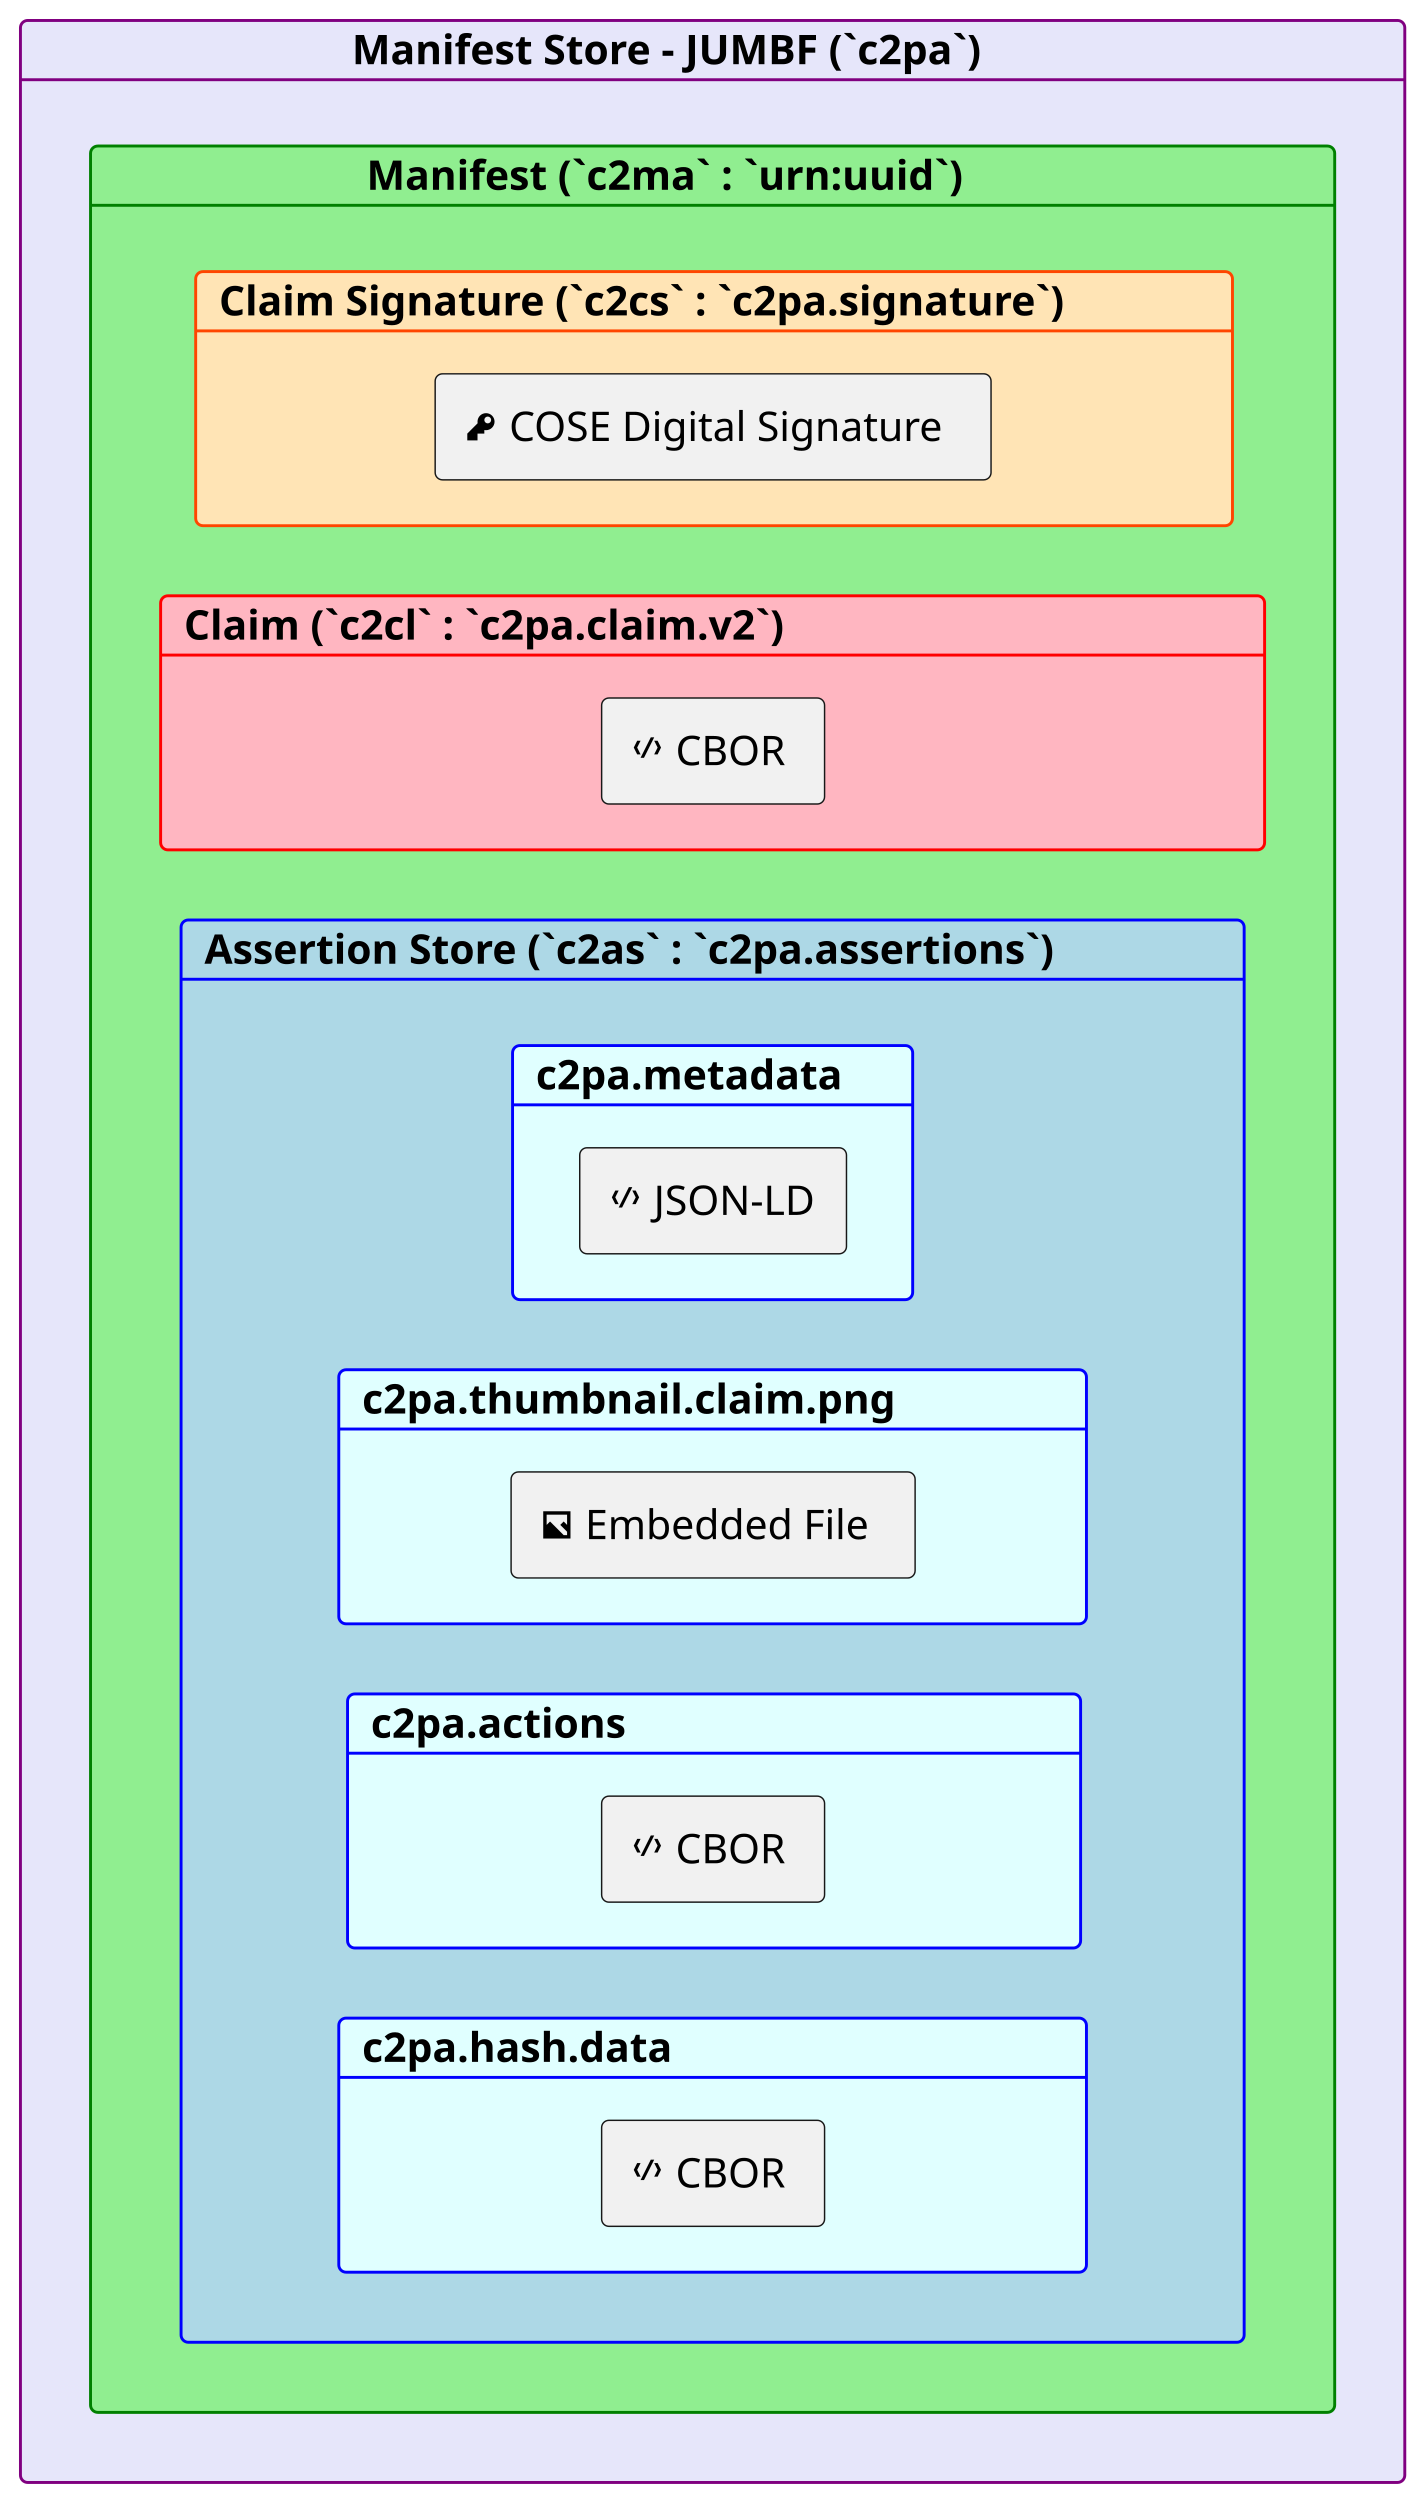
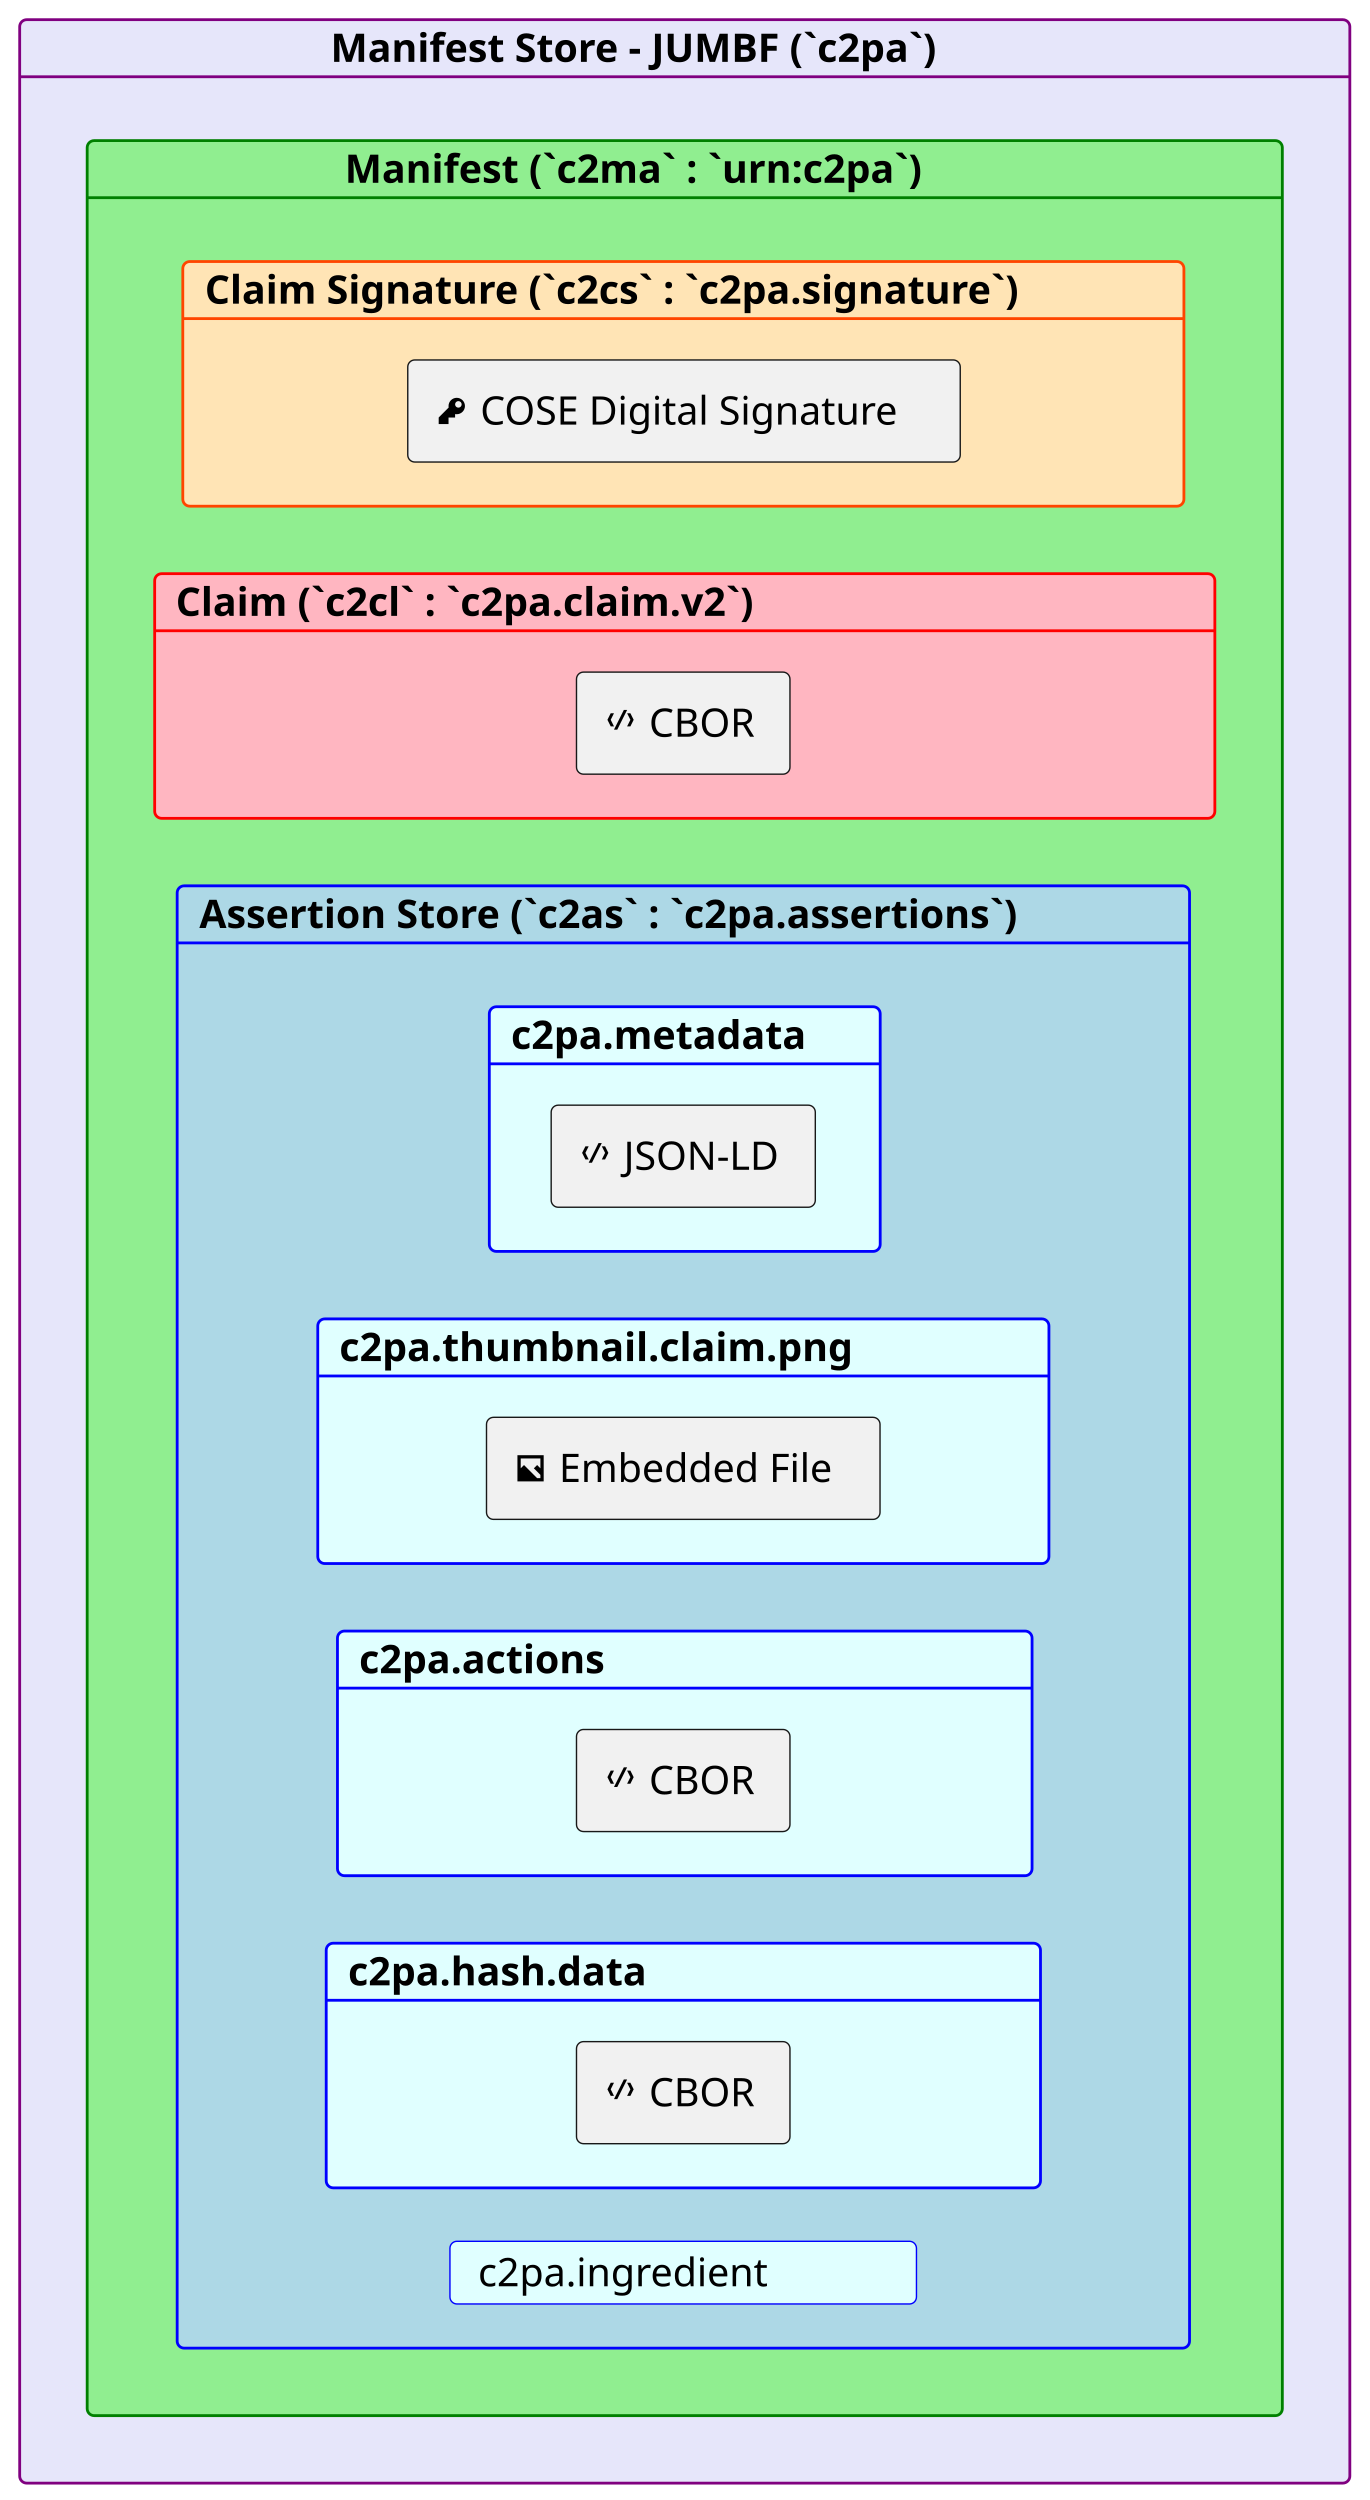
- <svg xmlns="http://www.w3.org/2000/svg" contentStyleType="text/css" height="856px" preserveAspectRatio="none" style="width:488px;height:856px;background:#FFFFFF;" version="1.1" viewBox="0 0 488 856" width="488px" zoomAndPan="magnify">
+ <svg xmlns="http://www.w3.org/2000/svg" contentStyleType="text/css" height="889px" preserveAspectRatio="none" style="width:487px;height:889px;background:#FFFFFF;" version="1.1" viewBox="0 0 487 889" width="487px" zoomAndPan="magnify">
  <defs />
  <g>
    <g id="cluster_c2pa">
-       <rect fill="#E6E6FA" height="843" rx="2.5" ry="2.5" style="stroke:#800080;stroke-width:1.0;" width="474" x="7" y="7" />
-       <line style="stroke:#800080;stroke-width:1.0;" x1="7" x2="481" y1="27.297" y2="27.297" />
-       <text fill="#000000" font-family="Source Sans Pro" font-size="14" font-weight="bold" lengthAdjust="spacing" textLength="247" x="120.5" y="21.995">Manifest Store - JUMBF (`c2pa`)</text>
+       <rect fill="#E6E6FA" height="876" rx="2.5" ry="2.5" style="stroke:#800080;stroke-width:1.0;" width="473" x="7" y="7" />
+       <line style="stroke:#800080;stroke-width:1.0;" x1="7" x2="480" y1="27.297" y2="27.297" />
+       <text fill="#000000" font-family="Source Sans Pro" font-size="14" font-weight="bold" lengthAdjust="spacing" textLength="251.904" x="117.548" y="21.995">Manifest Store - JUMBF (`c2pa`)</text>
    </g>
    <g id="cluster_c2ma">
-       <rect fill="#90EE90" height="776" rx="2.5" ry="2.5" style="stroke:#008000;stroke-width:1.0;" width="426" x="31" y="50" />
-       <line style="stroke:#008000;stroke-width:1.0;" x1="31" x2="457" y1="70.297" y2="70.297" />
-       <text fill="#000000" font-family="Source Sans Pro" font-size="14" font-weight="bold" lengthAdjust="spacing" textLength="237" x="125.5" y="64.995">Manifest (`c2ma` : `urn:uuid`)</text>
+       <rect fill="#90EE90" height="809" rx="2.5" ry="2.5" style="stroke:#008000;stroke-width:1.0;" width="425" x="31" y="50" />
+       <line style="stroke:#008000;stroke-width:1.0;" x1="31" x2="456" y1="70.297" y2="70.297" />
+       <text fill="#000000" font-family="Source Sans Pro" font-size="14" font-weight="bold" lengthAdjust="spacing" textLength="241.794" x="122.603" y="64.995">Manifest (`c2ma` : `urn:c2pa`)</text>
    </g>
    <g id="cluster_c2cs">
-       <rect fill="#FFE4B5" height="87" rx="2.5" ry="2.5" style="stroke:#FF4500;stroke-width:1.0;" width="355" x="67" y="93" />
-       <line style="stroke:#FF4500;stroke-width:1.0;" x1="67" x2="422" y1="113.297" y2="113.297" />
-       <text fill="#000000" font-family="Source Sans Pro" font-size="14" font-weight="bold" lengthAdjust="spacing" textLength="339" x="75" y="107.995">Claim Signature (`c2cs` : `c2pa.signature`)</text>
+       <rect fill="#FFE4B5" height="87" rx="2.5" ry="2.5" style="stroke:#FF4500;stroke-width:1.0;" width="356" x="65" y="93" />
+       <line style="stroke:#FF4500;stroke-width:1.0;" x1="65" x2="421" y1="113.297" y2="113.297" />
+       <text fill="#000000" font-family="Source Sans Pro" font-size="14" font-weight="bold" lengthAdjust="spacing" textLength="340.3" x="72.85" y="107.995">Claim Signature (`c2cs` : `c2pa.signature`)</text>
    </g>
    <g id="cluster_c2cl">
-       <rect fill="#FFB6C1" height="87" rx="2.5" ry="2.5" style="stroke:#FF0000;stroke-width:1.0;" width="378" x="55" y="204" />
-       <line style="stroke:#FF0000;stroke-width:1.0;" x1="55" x2="433" y1="224.297" y2="224.297" />
-       <text fill="#000000" font-family="Source Sans Pro" font-size="14" font-weight="bold" lengthAdjust="spacing" textLength="242" x="63" y="218.995">Claim (`c2cl` : `c2pa.claim.v2`)</text>
+       <rect fill="#FFB6C1" height="87" rx="2.5" ry="2.5" style="stroke:#FF0000;stroke-width:1.0;" width="377" x="55" y="204" />
+       <line style="stroke:#FF0000;stroke-width:1.0;" x1="55" x2="432" y1="224.297" y2="224.297" />
+       <text fill="#000000" font-family="Source Sans Pro" font-size="14" font-weight="bold" lengthAdjust="spacing" textLength="245.007" x="62.508" y="218.995">Claim (`c2cl` : `c2pa.claim.v2`)</text>
    </g>
    <g id="cluster_c2as">
-       <rect fill="#ADD8E6" height="487" rx="2.5" ry="2.5" style="stroke:#0000FF;stroke-width:1.0;" width="364" x="62" y="315" />
-       <line style="stroke:#0000FF;stroke-width:1.0;" x1="62" x2="426" y1="335.297" y2="335.297" />
-       <text fill="#000000" font-family="Source Sans Pro" font-size="14" font-weight="bold" lengthAdjust="spacing" textLength="348" x="70" y="329.995">Assertion Store (`c2as` : `c2pa.assertions`)</text>
+       <rect fill="#ADD8E6" height="520" rx="2.5" ry="2.5" style="stroke:#0000FF;stroke-width:1.0;" width="360" x="63" y="315" />
+       <line style="stroke:#0000FF;stroke-width:1.0;" x1="63" x2="423" y1="335.297" y2="335.297" />
+       <text fill="#000000" font-family="Source Sans Pro" font-size="14" font-weight="bold" lengthAdjust="spacing" textLength="344.231" x="70.885" y="329.995">Assertion Store (`c2as` : `c2pa.assertions`)</text>
    </g>
    <g id="cluster_c2pa.metadata ">
-       <rect fill="#E0FFFF" height="87" rx="2.5" ry="2.5" style="stroke:#0000FF;stroke-width:1.0;" width="137" x="175.5" y="358" />
-       <line style="stroke:#0000FF;stroke-width:1.0;" x1="175.5" x2="312.5" y1="378.297" y2="378.297" />
-       <text fill="#000000" font-family="Source Sans Pro" font-size="14" font-weight="bold" lengthAdjust="spacing" textLength="116" x="183.5" y="372.995">c2pa.metadata</text>
+       <rect fill="#E0FFFF" height="87" rx="2.5" ry="2.5" style="stroke:#0000FF;stroke-width:1.0;" width="139" x="174" y="358" />
+       <line style="stroke:#0000FF;stroke-width:1.0;" x1="174" x2="313" y1="378.297" y2="378.297" />
+       <text fill="#000000" font-family="Source Sans Pro" font-size="14" font-weight="bold" lengthAdjust="spacing" textLength="118.658" x="181.734" y="372.995">c2pa.metadata</text>
    </g>
    <g id="cluster_c2pa.thumbnail.claim.png        ">
-       <rect fill="#E0FFFF" height="87" rx="2.5" ry="2.5" style="stroke:#0000FF;stroke-width:1.0;" width="256" x="116" y="469" />
-       <line style="stroke:#0000FF;stroke-width:1.0;" x1="116" x2="372" y1="489.297" y2="489.297" />
-       <text fill="#000000" font-family="Source Sans Pro" font-size="14" font-weight="bold" lengthAdjust="spacing" textLength="200" x="124" y="483.995">c2pa.thumbnail.claim.png</text>
+       <rect fill="#E0FFFF" height="87" rx="2.5" ry="2.5" style="stroke:#0000FF;stroke-width:1.0;" width="260" x="113" y="469" />
+       <line style="stroke:#0000FF;stroke-width:1.0;" x1="113" x2="373" y1="489.297" y2="489.297" />
+       <text fill="#000000" font-family="Source Sans Pro" font-size="14" font-weight="bold" lengthAdjust="spacing" textLength="205.652" x="120.678" y="483.995">c2pa.thumbnail.claim.png</text>
    </g>
    <g id="cluster_c2pa.actions                           ">
-       <rect fill="#E0FFFF" height="87" rx="2.5" ry="2.5" style="stroke:#0000FF;stroke-width:1.0;" width="251" x="119" y="580" />
-       <line style="stroke:#0000FF;stroke-width:1.0;" x1="119" x2="370" y1="600.297" y2="600.297" />
-       <text fill="#000000" font-family="Source Sans Pro" font-size="14" font-weight="bold" lengthAdjust="spacing" textLength="100" x="127" y="594.995">c2pa.actions</text>
+       <rect fill="#E0FFFF" height="87" rx="2.5" ry="2.5" style="stroke:#0000FF;stroke-width:1.0;" width="247" x="120" y="580" />
+       <line style="stroke:#0000FF;stroke-width:1.0;" x1="120" x2="367" y1="600.297" y2="600.297" />
+       <text fill="#000000" font-family="Source Sans Pro" font-size="14" font-weight="bold" lengthAdjust="spacing" textLength="99.982" x="127.71" y="594.995">c2pa.actions</text>
    </g>
    <g id="cluster_c2pa.hash.data                        ">
-       <rect fill="#E0FFFF" height="87" rx="2.5" ry="2.5" style="stroke:#0000FF;stroke-width:1.0;" width="256" x="116" y="691" />
-       <line style="stroke:#0000FF;stroke-width:1.0;" x1="116" x2="372" y1="711.297" y2="711.297" />
-       <text fill="#000000" font-family="Source Sans Pro" font-size="14" font-weight="bold" lengthAdjust="spacing" textLength="120" x="124" y="705.995">c2pa.hash.data</text>
+       <rect fill="#E0FFFF" height="87" rx="2.5" ry="2.5" style="stroke:#0000FF;stroke-width:1.0;" width="254" x="116" y="691" />
+       <line style="stroke:#0000FF;stroke-width:1.0;" x1="116" x2="370" y1="711.297" y2="711.297" />
+       <text fill="#000000" font-family="Source Sans Pro" font-size="14" font-weight="bold" lengthAdjust="spacing" textLength="121.468" x="123.778" y="705.995">c2pa.hash.data</text>
    </g>
    <g id="elem_CS">
-       <rect fill="#F1F1F1" height="36.297" rx="2.5" ry="2.5" style="stroke:#181818;stroke-width:0.5;" width="190.333" x="149" y="128" />
-       <path d="M166.417,141.464 C164.807,141.464 163.5,142.77 163.5,144.38 C163.5,144.567 163.5,144.754 163.535,144.929 L160,148.464 L160,150.797 L163.5,150.797 L163.5,148.464 L165.833,148.464 L165.833,147.297 L165.868,147.262 C166.043,147.297 166.23,147.297 166.417,147.297 C168.027,147.297 169.333,145.99 169.333,144.38 C169.333,142.77 168.027,141.464 166.417,141.464 M167,142.63 C167.642,142.63 168.167,143.155 168.167,143.797 C168.167,144.439 167.642,144.964 167,144.964 C166.358,144.964 165.833,144.439 165.833,143.797 C165.833,143.155 166.358,142.63 167,142.63 " fill="#000000" style="stroke:;stroke-width:0.0;stroke-dasharray:;" />
-       <text fill="#000000" font-family="Source Sans Pro" font-size="14" lengthAdjust="spacing" textLength="155" x="174.333" y="150.995">COSE Digital Signature</text>
+       <rect fill="#F1F1F1" height="36.297" rx="2.5" ry="2.5" style="stroke:#181818;stroke-width:0.5;" width="196.462" x="145" y="128" />
+       <path d="M162.417,141.464 C160.807,141.464 159.5,142.77 159.5,144.38 C159.5,144.567 159.5,144.754 159.535,144.929 L156,148.464 L156,150.797 L159.5,150.797 L159.5,148.464 L161.833,148.464 L161.833,147.297 L161.868,147.262 C162.043,147.297 162.23,147.297 162.417,147.297 C164.027,147.297 165.333,145.99 165.333,144.38 C165.333,142.77 164.027,141.464 162.417,141.464 M163,142.63 C163.642,142.63 164.167,143.155 164.167,143.797 C164.167,144.439 163.642,144.964 163,144.964 C162.358,144.964 161.833,144.439 161.833,143.797 C161.833,143.155 162.358,142.63 163,142.63 " fill="#000000" style="stroke:;stroke-width:0.0;stroke-dasharray:;" />
+       <text fill="#000000" font-family="Source Sans Pro" font-size="14" lengthAdjust="spacing" textLength="160.679" x="170.784" y="150.995">COSE Digital Signature</text>
    </g>
    <g id="elem_C">
-       <rect fill="#F1F1F1" height="36.297" rx="2.5" ry="2.5" style="stroke:#181818;stroke-width:0.5;" width="76.333" x="206" y="239" />
-       <path d="M222.833,252.464 L219.333,259.464 L220.5,259.464 L224,252.464 L222.833,252.464 M218.167,253.63 L217,255.964 L218.167,258.297 L219.333,258.297 L218.167,255.964 L219.333,253.63 L218.167,253.63 M224,253.63 L225.167,255.964 L224,258.297 L225.167,258.297 L226.333,255.964 L225.167,253.63 L224,253.63 " fill="#000000" style="stroke:;stroke-width:0.0;stroke-dasharray:;" />
-       <text fill="#000000" font-family="Source Sans Pro" font-size="14" lengthAdjust="spacing" textLength="41" x="231.333" y="261.995">CBOR</text>
+       <rect fill="#F1F1F1" height="36.297" rx="2.5" ry="2.5" style="stroke:#181818;stroke-width:0.5;" width="75.91" x="205" y="239" />
+       <path d="M221.833,252.464 L218.333,259.464 L219.5,259.464 L223,252.464 L221.833,252.464 M217.167,253.63 L216,255.964 L217.167,258.297 L218.333,258.297 L217.167,255.964 L218.333,253.63 L217.167,253.63 M223,253.63 L224.167,255.964 L223,258.297 L224.167,258.297 L225.333,255.964 L224.167,253.63 L223,253.63 " fill="#000000" style="stroke:;stroke-width:0.0;stroke-dasharray:;" />
+       <text fill="#000000" font-family="Source Sans Pro" font-size="14" lengthAdjust="spacing" textLength="40.127" x="230.784" y="261.995">CBOR</text>
    </g>
    <g id="elem_A1">
-       <rect fill="#F1F1F1" height="36.297" rx="2.5" ry="2.5" style="stroke:#181818;stroke-width:0.5;" width="91.333" x="198.5" y="393" />
-       <path d="M215.333,406.464 L211.833,413.464 L213,413.464 L216.5,406.464 L215.333,406.464 M210.667,407.63 L209.5,409.964 L210.667,412.297 L211.833,412.297 L210.667,409.964 L211.833,407.63 L210.667,407.63 M216.5,407.63 L217.667,409.964 L216.5,412.297 L217.667,412.297 L218.833,409.964 L217.667,407.63 L216.5,407.63 " fill="#000000" style="stroke:;stroke-width:0.0;stroke-dasharray:;" />
-       <text fill="#000000" font-family="Source Sans Pro" font-size="14" lengthAdjust="spacing" textLength="56" x="223.833" y="415.995">JSON-LD</text>
+       <rect fill="#F1F1F1" height="36.297" rx="2.5" ry="2.5" style="stroke:#181818;stroke-width:0.5;" width="93.923" x="196" y="393" />
+       <path d="M212.833,406.464 L209.333,413.464 L210.5,413.464 L214,406.464 L212.833,406.464 M208.167,407.63 L207,409.964 L208.167,412.297 L209.333,412.297 L208.167,409.964 L209.333,407.63 L208.167,407.63 M214,407.63 L215.167,409.964 L214,412.297 L215.167,412.297 L216.333,409.964 L215.167,407.63 L214,407.63 " fill="#000000" style="stroke:;stroke-width:0.0;stroke-dasharray:;" />
+       <text fill="#000000" font-family="Source Sans Pro" font-size="14" lengthAdjust="spacing" textLength="58.14" x="221.784" y="415.995">JSON-LD</text>
    </g>
    <g id="elem_A2">
-       <rect fill="#F1F1F1" height="36.297" rx="2.5" ry="2.5" style="stroke:#181818;stroke-width:0.5;" width="138.333" x="175" y="504" />
-       <path d="M186,517.463 L186,526.797 L195.333,526.797 L195.333,517.463 L186,517.463 M187.167,518.63 L194.167,518.63 L194.167,522.13 L193,520.963 L191.833,522.13 L194.167,524.463 L194.167,525.63 L193,525.63 L188.333,520.963 L187.167,522.13 L187.167,518.63 " fill="#000000" style="stroke:;stroke-width:0.0;stroke-dasharray:;" />
-       <text fill="#000000" font-family="Source Sans Pro" font-size="14" lengthAdjust="spacing" textLength="103" x="200.333" y="526.995">Embedded File</text>
+       <rect fill="#F1F1F1" height="36.297" rx="2.5" ry="2.5" style="stroke:#181818;stroke-width:0.5;" width="139.936" x="173" y="504" />
+       <path d="M184,517.463 L184,526.797 L193.333,526.797 L193.333,517.463 L184,517.463 M185.167,518.63 L192.167,518.63 L192.167,522.13 L191,520.963 L189.833,522.13 L192.167,524.463 L192.167,525.63 L191,525.63 L186.333,520.963 L185.167,522.13 L185.167,518.63 " fill="#000000" style="stroke:;stroke-width:0.0;stroke-dasharray:;" />
+       <text fill="#000000" font-family="Source Sans Pro" font-size="14" lengthAdjust="spacing" textLength="104.152" x="198.784" y="526.995">Embedded File</text>
    </g>
    <g id="elem_A3">
-       <rect fill="#F1F1F1" height="36.297" rx="2.5" ry="2.5" style="stroke:#181818;stroke-width:0.5;" width="76.333" x="206" y="615" />
-       <path d="M222.833,628.463 L219.333,635.463 L220.5,635.463 L224,628.463 L222.833,628.463 M218.167,629.63 L217,631.963 L218.167,634.297 L219.333,634.297 L218.167,631.963 L219.333,629.63 L218.167,629.63 M224,629.63 L225.167,631.963 L224,634.297 L225.167,634.297 L226.333,631.963 L225.167,629.63 L224,629.63 " fill="#000000" style="stroke:;stroke-width:0.0;stroke-dasharray:;" />
-       <text fill="#000000" font-family="Source Sans Pro" font-size="14" lengthAdjust="spacing" textLength="41" x="231.333" y="637.995">CBOR</text>
+       <rect fill="#F1F1F1" height="36.297" rx="2.5" ry="2.5" style="stroke:#181818;stroke-width:0.5;" width="75.91" x="205" y="615" />
+       <path d="M221.833,628.463 L218.333,635.463 L219.5,635.463 L223,628.463 L221.833,628.463 M217.167,629.63 L216,631.963 L217.167,634.297 L218.333,634.297 L217.167,631.963 L218.333,629.63 L217.167,629.63 M223,629.63 L224.167,631.963 L223,634.297 L224.167,634.297 L225.333,631.963 L224.167,629.63 L223,629.63 " fill="#000000" style="stroke:;stroke-width:0.0;stroke-dasharray:;" />
+       <text fill="#000000" font-family="Source Sans Pro" font-size="14" lengthAdjust="spacing" textLength="40.127" x="230.784" y="637.995">CBOR</text>
    </g>
    <g id="elem_A4">
-       <rect fill="#F1F1F1" height="36.297" rx="2.5" ry="2.5" style="stroke:#181818;stroke-width:0.5;" width="76.333" x="206" y="726" />
-       <path d="M222.833,739.463 L219.333,746.463 L220.5,746.463 L224,739.463 L222.833,739.463 M218.167,740.63 L217,742.963 L218.167,745.297 L219.333,745.297 L218.167,742.963 L219.333,740.63 L218.167,740.63 M224,740.63 L225.167,742.963 L224,745.297 L225.167,745.297 L226.333,742.963 L225.167,740.63 L224,740.63 " fill="#000000" style="stroke:;stroke-width:0.0;stroke-dasharray:;" />
-       <text fill="#000000" font-family="Source Sans Pro" font-size="14" lengthAdjust="spacing" textLength="41" x="231.333" y="748.995">CBOR</text>
+       <rect fill="#F1F1F1" height="36.297" rx="2.5" ry="2.5" style="stroke:#181818;stroke-width:0.5;" width="75.91" x="205" y="726" />
+       <path d="M221.833,739.463 L218.333,746.463 L219.5,746.463 L223,739.463 L221.833,739.463 M217.167,740.63 L216,742.963 L217.167,745.297 L218.333,745.297 L217.167,742.963 L218.333,740.63 L217.167,740.63 M223,740.63 L224.167,742.963 L223,745.297 L224.167,745.297 L225.333,742.963 L224.167,740.63 L223,740.63 " fill="#000000" style="stroke:;stroke-width:0.0;stroke-dasharray:;" />
+       <text fill="#000000" font-family="Source Sans Pro" font-size="14" lengthAdjust="spacing" textLength="40.127" x="230.784" y="748.995">CBOR</text>
+     </g>
+     <g id="elem_c2pa.ingredient        ">
+       <rect fill="#E0FFFF" height="22.297" rx="2.5" ry="2.5" style="stroke:#0000FF;stroke-width:0.5;" width="165.893" x="160" y="797" />
+       <text fill="#000000" font-family="Source Sans Pro" font-size="14" lengthAdjust="spacing" textLength="110.291" x="170" y="812.995">c2pa.ingredient</text>
    </g>
  </g>
</svg>
